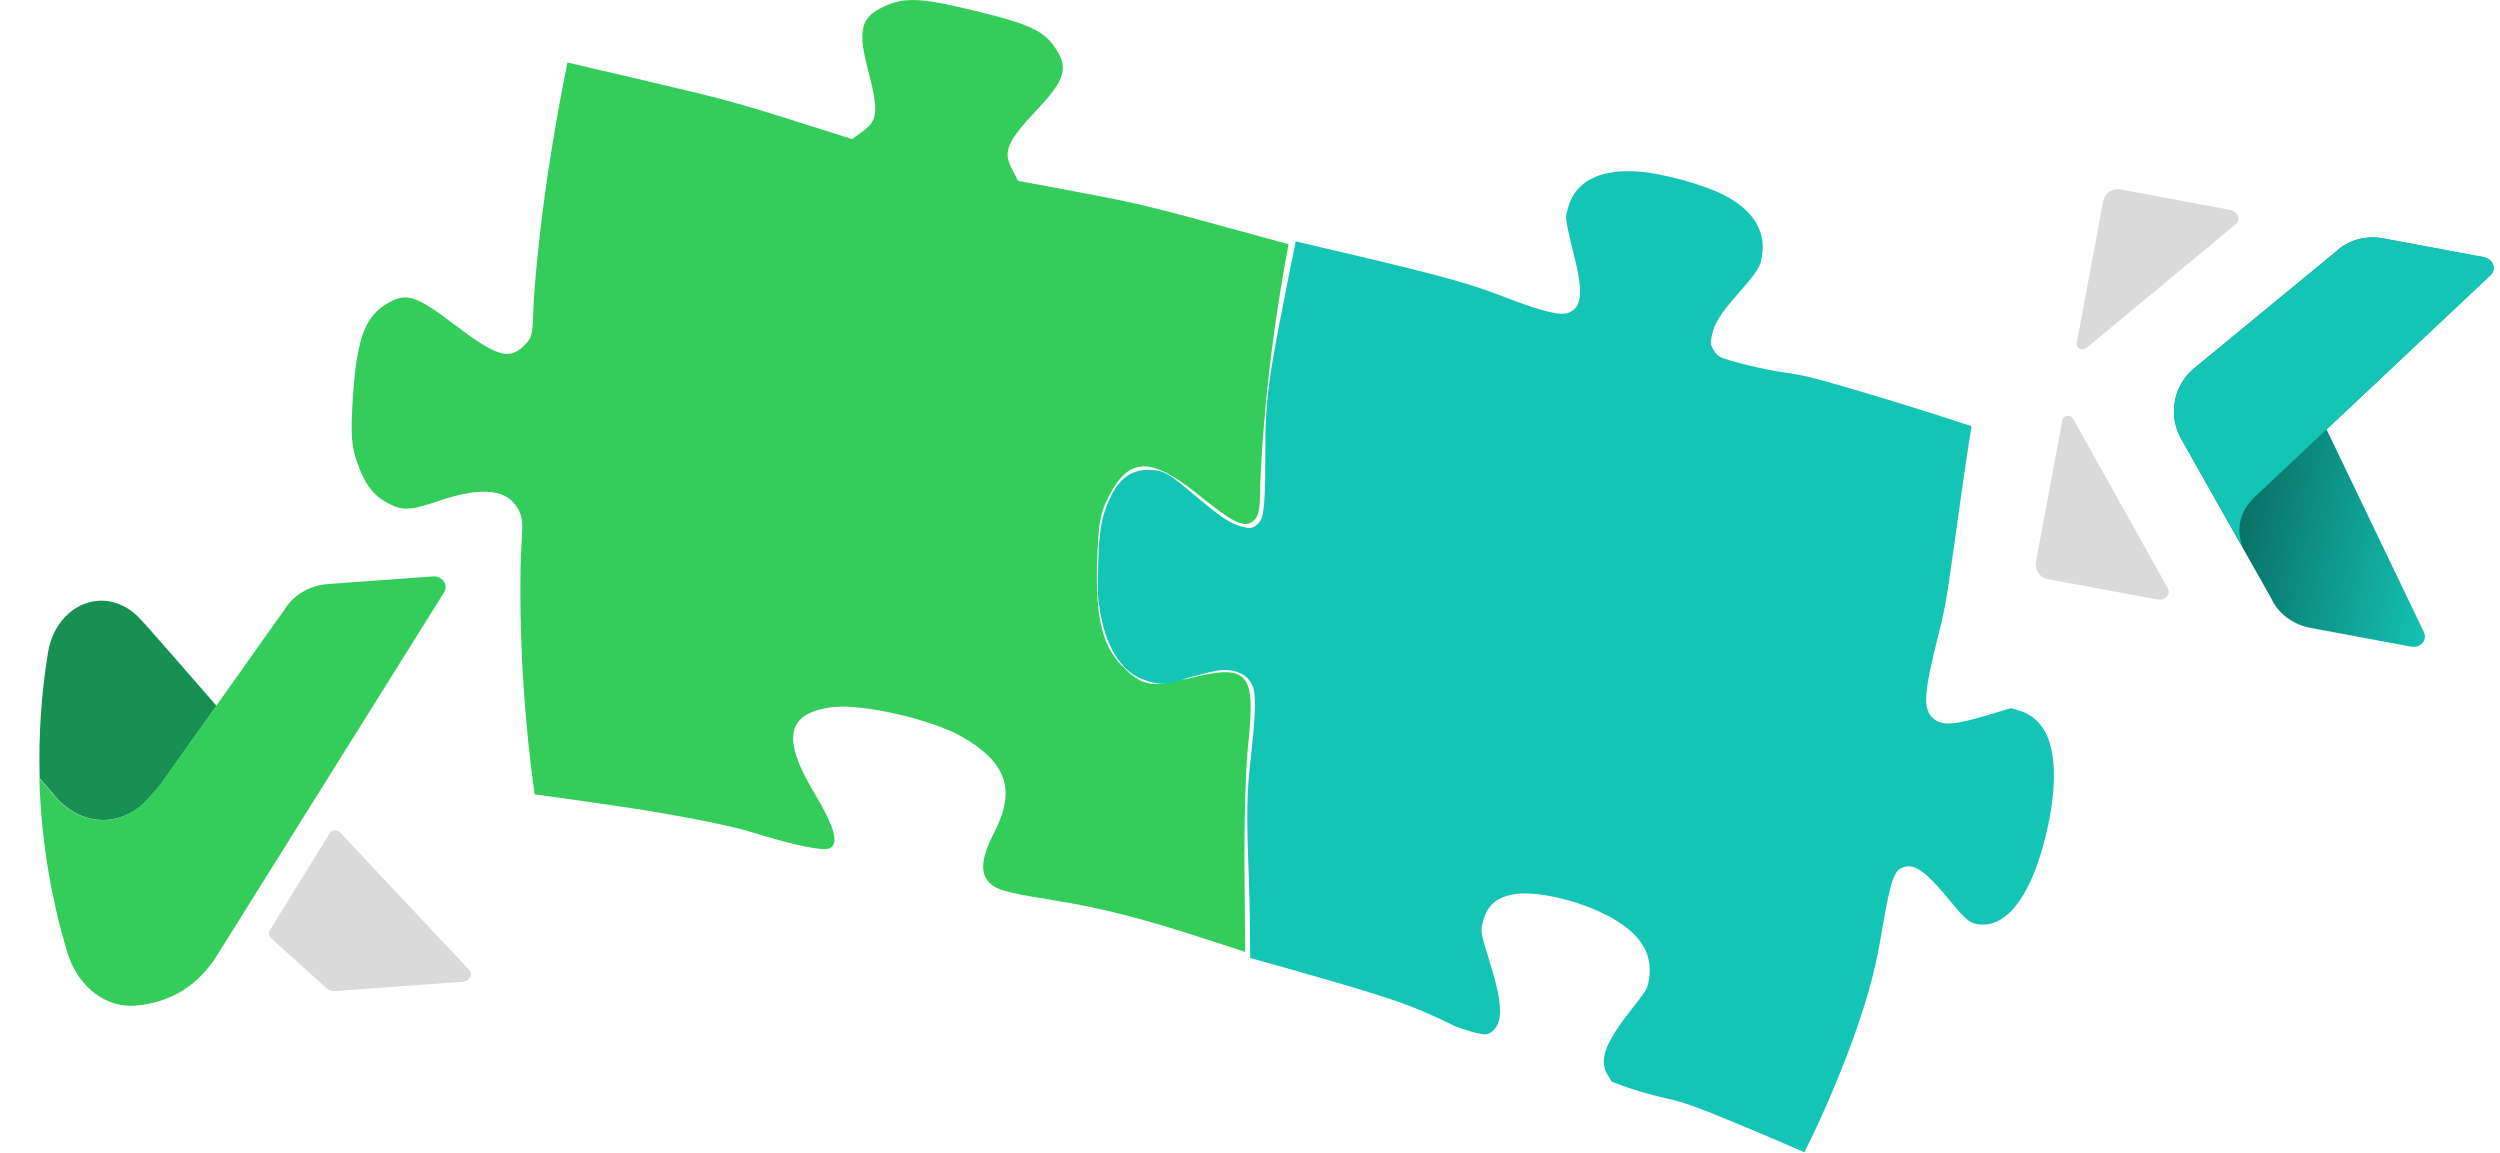
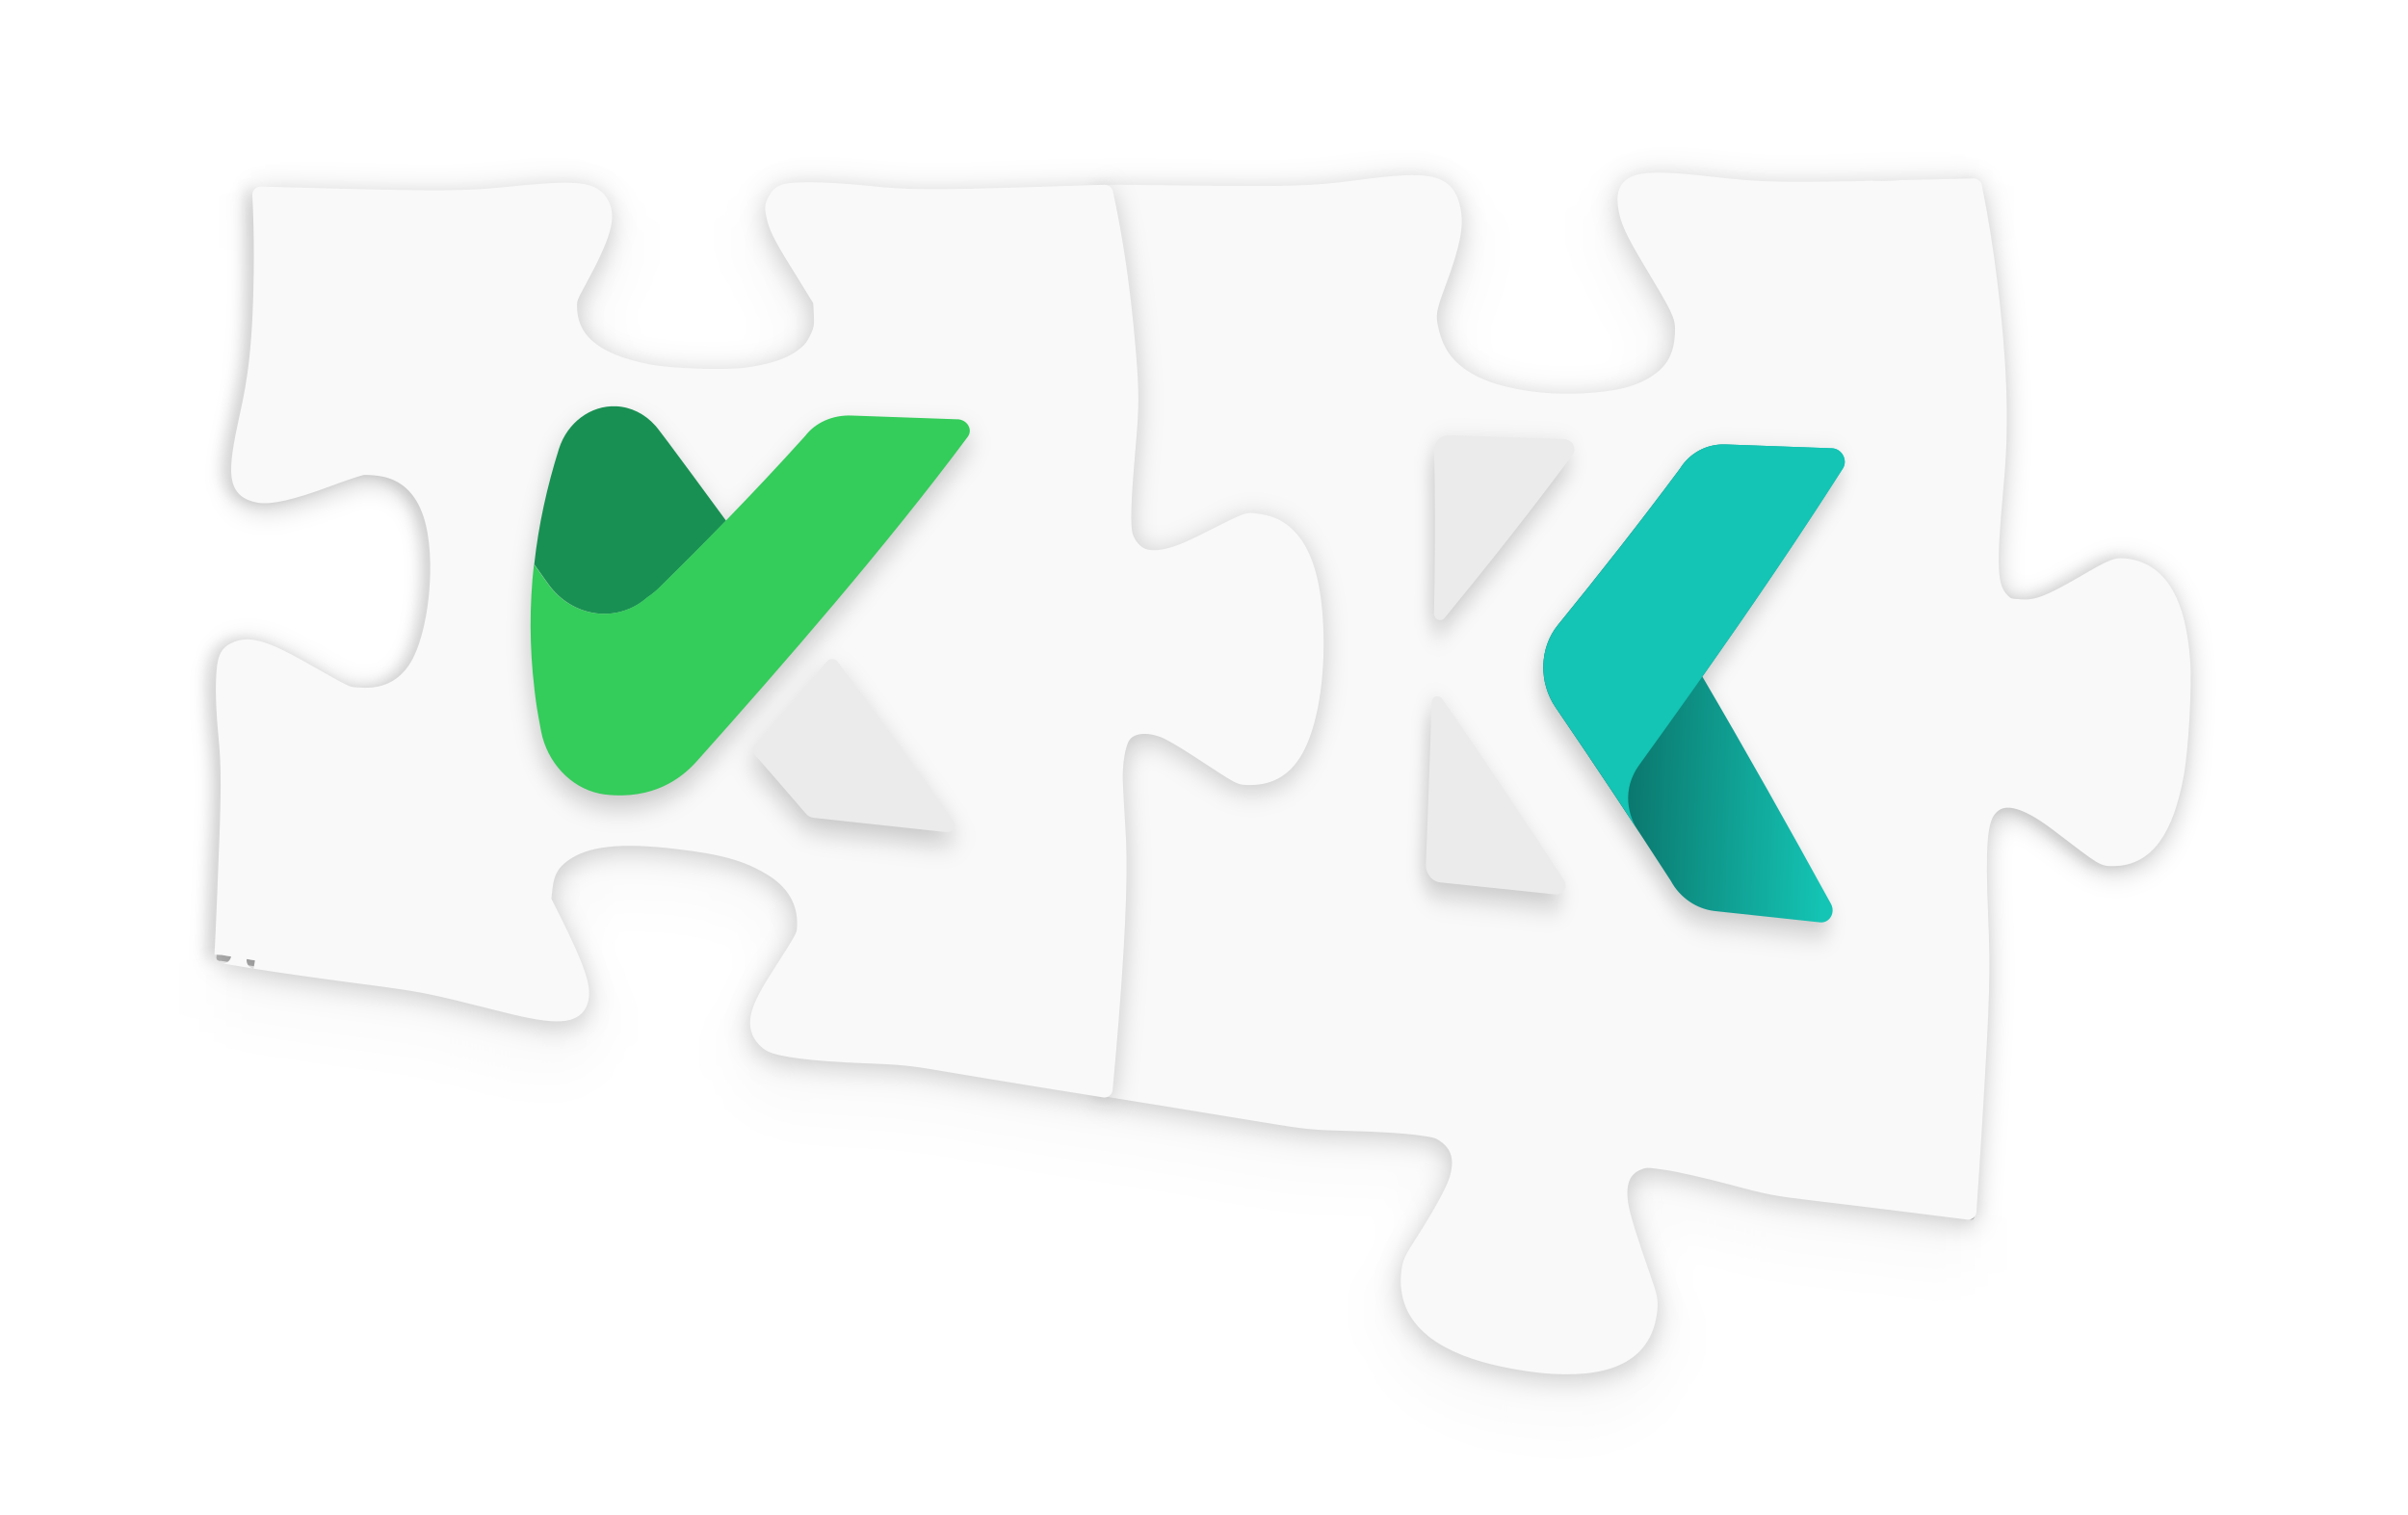
- <svg xmlns="http://www.w3.org/2000/svg" width="50.901mm" height="23.458mm" viewBox="0 0 50.901 23.458" version="1.1" id="svg8">
+ <svg xmlns="http://www.w3.org/2000/svg" xmlns:xlink="http://www.w3.org/1999/xlink" width="41.727mm" height="26.243mm" viewBox="0 0 41.727 26.243" version="1.1" id="svg8">
  <defs id="defs2">
    <linearGradient id="XMLID_2_" gradientUnits="userSpaceOnUse" x1="128.813" y1="283.35" x2="274.688" y2="283.35" gradientTransform="matrix(1,0,0,-1,0,564.4)">
      <stop offset="0" style="stop-color:#0a6e65;stop-opacity:1" id="stop19" />
      <stop offset="1" style="stop-color:#14c4b4;stop-opacity:1" id="stop21" />
    </linearGradient>
+     <linearGradient xlink:href="#XMLID_2_" id="linearGradient1682" gradientUnits="userSpaceOnUse" gradientTransform="matrix(1,0,0,-1,0,564.4)" x1="128.813" y1="283.35" x2="274.688" y2="283.35" />
+     <filter style="color-interpolation-filters:sRGB" id="filter1824">
+       <feFlood flood-opacity="0.208" flood-color="rgb(0,0,0)" result="flood" id="feFlood1814" />
+       <feComposite in="flood" in2="SourceGraphic" operator="in" result="composite1" id="feComposite1816" />
+       <feGaussianBlur in="composite1" stdDeviation="0.6" result="blur" id="feGaussianBlur1818" />
+       <feOffset dx="-2.77556e-17" dy="0.6" result="offset" id="feOffset1820" />
+       <feComposite in="SourceGraphic" in2="offset" operator="over" result="composite2" id="feComposite1822" />
+     </filter>
+     <filter style="color-interpolation-filters:sRGB" id="filter1836">
+       <feFlood flood-opacity="0.208" flood-color="rgb(0,0,0)" result="flood" id="feFlood1826" />
+       <feComposite in="flood" in2="SourceGraphic" operator="in" result="composite1" id="feComposite1828" />
+       <feGaussianBlur in="composite1" stdDeviation="0.6" result="blur" id="feGaussianBlur1830" />
+       <feOffset dx="-2.77556e-17" dy="0.6" result="offset" id="feOffset1832" />
+       <feComposite in="SourceGraphic" in2="offset" operator="over" result="composite2" id="feComposite1834" />
+     </filter>
+     <filter style="color-interpolation-filters:sRGB" id="filter1848">
+       <feFlood flood-opacity="0.208" flood-color="rgb(0,0,0)" result="flood" id="feFlood1838" />
+       <feComposite in="flood" in2="SourceGraphic" operator="in" result="composite1" id="feComposite1840" />
+       <feGaussianBlur in="composite1" stdDeviation="0.6" result="blur" id="feGaussianBlur1842" />
+       <feOffset dx="-2.77556e-17" dy="0.6" result="offset" id="feOffset1844" />
+       <feComposite in="SourceGraphic" in2="offset" operator="over" result="composite2" id="feComposite1846" />
+     </filter>
+     <filter style="color-interpolation-filters:sRGB" id="filter1860">
+       <feFlood flood-opacity="0.208" flood-color="rgb(0,0,0)" result="flood" id="feFlood1850" />
+       <feComposite in="flood" in2="SourceGraphic" operator="in" result="composite1" id="feComposite1852" />
+       <feGaussianBlur in="composite1" stdDeviation="0.6" result="blur" id="feGaussianBlur1854" />
+       <feOffset dx="-2.77556e-17" dy="0.6" result="offset" id="feOffset1856" />
+       <feComposite in="SourceGraphic" in2="offset" operator="over" result="composite2" id="feComposite1858" />
+     </filter>
+     <filter style="color-interpolation-filters:sRGB" id="filter1872">
+       <feFlood flood-opacity="0.208" flood-color="rgb(0,0,0)" result="flood" id="feFlood1862" />
+       <feComposite in="flood" in2="SourceGraphic" operator="in" result="composite1" id="feComposite1864" />
+       <feGaussianBlur in="composite1" stdDeviation="0.6" result="blur" id="feGaussianBlur1866" />
+       <feOffset dx="-2.77556e-17" dy="0.6" result="offset" id="feOffset1868" />
+       <feComposite in="SourceGraphic" in2="offset" operator="over" result="composite2" id="feComposite1870" />
+     </filter>
+     <filter style="color-interpolation-filters:sRGB" id="filter1886">
+       <feFlood flood-opacity="0.208" flood-color="rgb(0,0,0)" result="flood" id="feFlood1876" />
+       <feComposite in="flood" in2="SourceGraphic" operator="in" result="composite1" id="feComposite1878" />
+       <feGaussianBlur in="composite1" stdDeviation="0.6" result="blur" id="feGaussianBlur1880" />
+       <feOffset dx="-2.77556e-17" dy="0.6" result="offset" id="feOffset1882" />
+       <feComposite in="SourceGraphic" in2="offset" operator="over" result="composite2" id="feComposite1884" />
+     </filter>
+     <filter style="color-interpolation-filters:sRGB" id="filter1898">
+       <feFlood flood-opacity="0.208" flood-color="rgb(0,0,0)" result="flood" id="feFlood1888" />
+       <feComposite in="flood" in2="SourceGraphic" operator="in" result="composite1" id="feComposite1890" />
+       <feGaussianBlur in="composite1" stdDeviation="0.6" result="blur" id="feGaussianBlur1892" />
+       <feOffset dx="-2.77556e-17" dy="0.6" result="offset" id="feOffset1894" />
+       <feComposite in="SourceGraphic" in2="offset" operator="over" result="composite2" id="feComposite1896" />
+     </filter>
+     <filter style="color-interpolation-filters:sRGB" id="filter2060">
+       <feFlood flood-opacity="0.208" flood-color="rgb(0,0,0)" result="flood" id="feFlood2050" />
+       <feComposite in="flood" in2="SourceGraphic" operator="in" result="composite1" id="feComposite2052" />
+       <feGaussianBlur in="composite1" stdDeviation="1" result="blur" id="feGaussianBlur2054" />
+       <feOffset dx="-2.77556e-17" dy="0.4" result="offset" id="feOffset2056" />
+       <feComposite in="SourceGraphic" in2="offset" operator="over" result="composite2" id="feComposite2058" />
+     </filter>
+     <filter style="color-interpolation-filters:sRGB" id="filter2072">
+       <feFlood flood-opacity="0.208" flood-color="rgb(0,0,0)" result="flood" id="feFlood2062" />
+       <feComposite in="flood" in2="SourceGraphic" operator="in" result="composite1" id="feComposite2064" />
+       <feGaussianBlur in="composite1" stdDeviation="1" result="blur" id="feGaussianBlur2066" />
+       <feOffset dx="-2.77556e-17" dy="0.4" result="offset" id="feOffset2068" />
+       <feComposite in="SourceGraphic" in2="offset" operator="over" result="composite2" id="feComposite2070" />
+     </filter>
  </defs>
-   <g id="layer1" transform="translate(-70.47905,-28.09371)">
-     <g id="g5218" transform="matrix(0.8567882,0,0,0.7238885,57.98701,-13.5742)">
-       <path id="path5214" d="m 32.377,80.944 c -0.413,-0.152 -1.671,-0.453 -2.888,-0.669 -0.727,-0.129 -1.462,-0.253 -2.204,-0.371 -0.117,-0.985 -0.204,-1.999 -0.263,-3.032 -0.101,-1.788 -0.081,-3.43 -0.052,-3.963 0.041,-0.736 0.032,-0.848 -0.137,-1.138 -0.266,-0.455 -0.877,-0.506 -1.821,-0.123 -0.593,0.24 -0.807,0.274 -1.054,0.154 -0.44,-0.215 -0.672,-0.521 -0.877,-1.189 -0.149,-0.486 -0.178,-0.8 -0.108,-1.995 0.095,-1.616 0.313,-2.192 0.841,-2.543 0.438,-0.291 0.661,-0.195 1.591,0.639 0.957,0.858 1.261,0.967 1.594,0.608 0.223,-0.241 0.238,-0.319 0.255,-1.043 0.013,-0.515 0.129,-2.141 0.357,-3.928 0.132,-1.033 0.284,-2.045 0.454,-3.032 -0.04,-0.011 1.616,0.447 1.576,0.436 2.146,0.594 2.388,0.671 3.879,1.228 -0.019,-0.007 1.329,0.497 1.31,0.49 0.09,-0.079 0.181,-0.158 0.272,-0.236 0.348,-0.302 0.354,-0.585 0.096,-1.756 -0.227,-1.03 -0.156,-1.398 0.284,-1.674 0.546,-0.342 0.918,-0.33 2.282,0.063 1.362,0.392 1.669,0.576 1.961,1.169 0.239,0.486 0.115,0.835 -0.515,1.626 -0.704,0.884 -0.79,1.163 -0.595,1.617 0.052,0.121 0.104,0.243 0.157,0.365 -0.008,-0.002 1.325,0.294 1.317,0.292 1.473,0.327 1.746,0.402 3.694,1.032 -0.01,-0.003 1.428,0.464 1.418,0.46 -0.161,0.998 -0.294,2.009 -0.404,3.03 -0.186,1.736 -0.266,3.365 -0.27,3.827 -0.005,0.599 -0.03,0.776 -0.144,0.904 -0.214,0.241 -0.469,0.103 -1.308,-0.7 -1.137,-1.089 -1.665,-1.091 -2.149,0.037 -0.198,0.461 -0.243,0.7 -0.274,1.861 -0.042,1.556 0.137,2.343 0.572,2.874 0.49,0.599 0.711,0.651 1.605,0.379 1.421,-0.431 1.593,-0.16 1.414,1.827 -0.06,0.659 -0.099,2.178 -0.09,3.525 0.003,0.462 0.014,1.878 0.017,2.34 -0.517,-0.202 -1.041,-0.402 -1.574,-0.6 -1.092,-0.407 -2.022,-0.671 -2.905,-0.837 -0.986,-0.186 -1.353,-0.282 -1.513,-0.422 -0.316,-0.276 -0.318,-0.701 0.027,-1.497 0.513,-1.182 0.321,-1.96 -0.767,-2.697 -0.721,-0.488 -2.357,-0.935 -3.078,-0.83 -1.072,0.156 -1.218,0.856 -0.442,2.387 0.489,0.964 0.614,1.459 0.377,1.582 -0.168,0.088 -0.885,-0.097 -1.916,-0.477 0,0 2.05e-4,4.8e-5 2.05e-4,4.8e-5 z" style="opacity:1;fill:#34cc5b;fill-opacity:1;stroke:none;stroke-width:0.253;stroke-linecap:round;stroke-linejoin:round;stroke-miterlimit:4;stroke-dasharray:none;stroke-dashoffset:0;stroke-opacity:1;paint-order:normal" />
-       <path id="path1507" d="M 49.13,86.407 C 48.195,85.875 47.853,85.716 46.112,85.117 45.515,84.911 44.907,84.708 44.289,84.506 c -2.68e-4,-0.054 -0.004,-0.705 -0.004,-0.759 -0.002,-0.418 -0.018,-1.166 -0.033,-1.658 -0.053,-1.64 -0.043,-2.241 0.051,-3.222 0.101,-1.045 0.129,-1.687 0.066,-1.936 -0.095,-0.38 -0.403,-0.572 -0.828,-0.513 -0.115,0.016 -0.464,0.117 -0.775,0.224 -0.423,0.237 -0.831,0.188 -1.269,-0.116 -0.406,-0.355 -0.661,-0.935 -0.786,-1.839 -0.045,-0.325 -0.054,-0.52 -0.034,-1.262 0.026,-1.008 0.083,-1.343 0.28,-1.85 0.221,-0.57 0.532,-0.823 0.966,-0.797 0.316,0.018 0.42,0.088 1.007,0.673 0.66,0.658 0.873,0.829 1.15,0.918 0.178,0.057 0.226,0.057 0.317,-0.003 0.063,-0.041 0.128,-0.129 0.157,-0.211 0.079,-0.221 0.097,-0.854 0.095,-1.969 -0.003,-0.997 0.042,-1.721 0.301,-3.316 0.085,-0.523 0.215,-1.304 0.286,-1.736 0.043,-0.262 0.088,-0.523 0.135,-0.784 -0.011,-0.003 1.368,0.381 1.357,0.378 2.135,0.596 2.792,0.816 3.592,1.182 0.881,0.403 1.326,0.536 1.526,0.451 0.336,-0.143 0.361,-0.602 0.133,-1.643 -0.042,-0.19 -0.099,-0.479 -0.136,-0.686 -0.06,-0.336 -0.06,-0.376 -0.006,-0.609 0.173,-0.752 0.731,-1.098 1.622,-1.041 0.598,0.038 1.641,0.378 2.137,0.695 0.716,0.459 0.989,1.088 0.829,1.842 -0.043,0.202 -0.16,0.387 -0.575,0.947 -0.39,0.526 -0.533,0.805 -0.587,1.118 -0.039,0.229 -0.037,0.256 0.023,0.393 0.036,0.081 0.102,0.175 0.147,0.208 0.15,0.11 1.032,0.366 1.549,0.452 0.43,0.071 0.683,0.142 1.632,0.472 0.64,0.222 1.474,0.525 1.967,0.713 0.284,0.108 0.567,0.217 0.85,0.326 -0.078,0.574 -0.151,1.15 -0.22,1.727 -0.354,2.941 -0.346,3.103 -0.564,4.128 -0.362,1.699 -0.384,2.13 -0.097,2.392 0.203,0.185 0.497,0.154 1.31,-0.136 -0.006,0.002 0.517,-0.184 0.511,-0.182 2.9e-5,1.1e-5 0.207,0.077 0.207,0.077 0.677,0.252 0.951,1.158 0.742,2.785 -0.07,0.541 -0.22,1.214 -0.372,1.683 -0.34,1.044 -0.788,1.564 -1.264,1.545 -0.282,-0.011 -0.363,-0.093 -0.777,-0.688 -0.544,-0.779 -0.789,-0.987 -1.021,-0.947 -0.072,0.012 -0.159,0.058 -0.195,0.102 -0.174,0.212 -0.244,0.724 -0.453,2.126 -0.082,0.551 -0.3,1.829 -1.131,4.147 -0.2,0.558 -0.415,1.113 -0.648,1.664 -0.447,-0.231 -0.904,-0.463 -1.37,-0.694 -1.296,-0.642 -1.501,-0.712 -1.969,-0.839 -0.295,-0.08 -0.7,-0.217 -0.89,-0.3 -0.116,-0.051 -0.233,-0.102 -0.35,-0.153 -0.029,-0.057 -0.059,-0.114 -0.089,-0.171 -0.22,-0.418 -0.085,-0.889 0.527,-1.813 0.406,-0.613 0.413,-0.631 0.45,-0.911 0.103,-0.792 -0.281,-1.409 -1.209,-1.903 -0.696,-0.37 -1.55,-0.567 -2.012,-0.471 -0.435,0.09 -0.652,0.343 -0.744,0.853 -0.04,0.223 -0.015,0.312 0.188,1.086 0.238,0.905 0.278,1.357 0.2,1.655 -0.045,0.173 -0.183,0.329 -0.303,0.346 -0.088,0.013 -0.589,-0.15 -0.756,-0.245 0,0 2.6e-5,3.9e-5 2.6e-5,3.9e-5 z" style="opacity:1;fill:#14c4b4;fill-opacity:1;stroke:none;stroke-width:0.087;stroke-linecap:round;stroke-linejoin:round;stroke-miterlimit:4;stroke-dasharray:none;stroke-dashoffset:0;stroke-opacity:1;paint-order:normal" />
-       <text xml:space="preserve" style="font-style:normal;font-weight:normal;font-size:13.438px;line-height:125%;font-family:sans-serif;letter-spacing:0px;word-spacing:0px;fill:#000000;fill-opacity:1;stroke:none;stroke-width:0.336px;stroke-linecap:butt;stroke-linejoin:miter;stroke-opacity:1" x="35.36" y="64.878" id="text5253" transform="scale(0.9191769,1.08793)">
-         <tspan id="tspan5251" x="35.36" y="76.768" style="stroke-width:0.336px" />
-       </text>
-     </g>
-     <g transform="matrix(0.3748267,0.06986111,-0.06986111,0.3748267,132.6259,-71.49483)" id="layer1-8">
-       <g id="XMLID_1177_" transform="matrix(0.07790062,0,0,0.07787589,1.1626865e-8,264.5257)">
-         <g id="XMLID_1183_">
-           <path id="XMLID_1185_" class="st1" d="m 7.1,256.4 85,-102.1 c 3.4,-3.8 0,-9.1 -5.8,-9.1 H 10.1 C 4.5,145.2 0,149.7 0,155.3 v 79 19.7 c 0,3.7 4.6,5.3 7.1,2.4 -0.1,0 0,0 0,0 z" style="fill:#dadada;fill-opacity:1" />
-           <path id="XMLID_1184_" class="st1" d="M 7.1,305.8 7,305.7 c -2.4,-2.8 -7,-1.3 -7,2.5 v 19.7 79 c 0,5.6 4.5,10.1 10.1,10.1 h 76.1 c 5.8,0 9.2,-5.3 5.8,-9.1 z" style="fill:#dadada;fill-opacity:1" />
+   <g id="layer1" transform="translate(-74.9308,-26.67695)">
+     <g id="g1928" transform="matrix(0.8516353,0.035147,-0.035147,0.8516353,15.24356,5.542754)">
+       <g style="stroke:#b9b9b9;stroke-linecap:round;stroke-opacity:1;filter:url(#filter1872)" id="RowGroup" transform="matrix(0,0.2385543,-0.2385543,0,129.72,10.78397)">
+         <path d="m 55.166,77.253 c 5.531,-1.279 11.437,-2.11 12.567,-2.275 2.167,-0.317 3.972,-0.569 6.45,-0.75 5.388,-0.393 13.687,1.072 15.748,-0.312 3.465,-2.228 -3.004,-8.432 -2.97,-10.221 0.032,-1.682 0.111,-6.314 13.041,-6.119 12.902,0.195 12.603,4.614 12.5,6.279 -0.108,1.749 -7.037,7.881 -3.739,10.055 1.958,1.35 10.345,-0.235 15.691,-0.22 5.438,0.016 5.417,0.219 18.765,0.38" id="Cut_Row_1" style="fill:none;stroke:#b9b9b9;stroke-width:0.5px;stroke-linecap:round;stroke-opacity:1" />
+         <path d="m 58.791,151.177 c 4.722,-1.166 9.923,-1.974 10.852,-2.125 1.879,-0.305 3.429,-0.548 5.581,-0.73 4.667,-0.396 11.886,0.993 13.674,-0.392 3.005,-2.231 -2.675,-8.248 -2.664,-9.992 0.011,-1.607 0.021,-6.165 11.341,-6.312 11.336,-0.147 11.1,4.337 11.018,5.987 -0.088,1.754 -6.147,7.981 -3.258,10.145 1.715,1.346 9.073,-0.312 13.784,-0.3 0.072,1.9e-4 9.489,0.293 16.598,0.531" id="Cut_Row_2" style="fill:none;stroke:#b9b9b9;stroke-width:0.5px;stroke-linecap:round;stroke-opacity:1" />
+         <path d="m 61.99,223.605 c 3.315,-0.243 8.903,-0.372 9.064,-0.377 1.63,-0.05 2.817,-0.099 4.679,-0.032 3.915,0.141 9.959,2.208 11.501,0.847 2.591,-2.184 -2.072,-8.952 -2.028,-10.792 0.044,-1.806 0.122,-6.326 9.78,-6.1 9.709,0.227 9.404,4.726 9.28,6.583 -0.125,1.861 -5.482,8.415 -3.088,10.773 1.42,1.465 7.76,-0.281 11.811,-0.354 4.121,-0.074 4.034,0.149 14.34,-0.007" id="Cut_Row_3" style="fill:none;stroke:#b9b9b9;stroke-width:0.5px;stroke-linecap:round;stroke-opacity:1" />
+       </g>
+       <path style="fill:none;stroke:#b9b9b9;stroke-width:0.119px;stroke-linecap:round;stroke-opacity:1;filter:url(#filter1860)" id="Cut_Col_1" d="m 111.291,23.944 c -2.811,0.111 -2.788,0.199 -3.885,0.248 -1.097,0.049 -2.894,-0.315 -3.208,0.07 -0.536,0.621 1.103,2.244 1.17,2.72 0.066,0.466 0.199,1.645 -2.333,1.683 -2.498,0.037 -2.633,-1.104 -2.696,-1.542 -0.066,-0.456 0.923,-2.137 0.097,-2.671 -0.495,-0.333 -2.025,0.182 -3.076,0.237 -1.857,0.097 -1.845,0.023 -3.702,0.119 -2.61,0.137 -2.609,0.207 -3.651,0.259 -1.043,0.052 -2.739,-0.25 -3.073,0.08 -0.565,0.532 0.921,1.915 0.961,2.322 0.039,0.396 0.121,1.415 -2.429,1.433 -2.546,0.018 -2.584,-0.962 -2.604,-1.329 -0.022,-0.387 1.138,-1.807 0.387,-2.26 -0.449,-0.282 -2.027,0.149 -3.091,0.189 -1.082,0.041 -1.075,-0.017 -3.777,0.069" />
+       <path style="fill:none;stroke:#b9b9b9;stroke-width:0.119px;stroke-linecap:round;stroke-opacity:1;filter:url(#filter1848)" id="Cut_Col_2" d="m 112.05,44.949 c -2.672,-0.289 -2.692,-0.205 -3.762,-0.317 -1.07,-0.111 -2.721,-0.722 -3.136,-0.401 -0.697,0.514 0.548,2.326 0.519,2.801 -0.029,0.461 -0.12,1.647 -2.672,1.323 -2.527,-0.32 -2.417,-1.476 -2.384,-1.916 0.035,-0.46 1.432,-1.949 0.763,-2.586 -0.398,-0.394 -2.08,-0.131 -3.159,-0.239 -1.884,-0.188 -1.919,-0.268 -3.803,-0.456 -2.713,-0.274 -2.735,-0.35 -3.827,-0.462 -1.093,-0.113 -2.808,0.097 -3.216,-0.267 -0.687,-0.589 0.681,-1.922 0.683,-2.338 0.003,-0.41 0.01,-1.435 -2.593,-1.639 -2.619,-0.206 -2.618,0.784 -2.618,1.169 7.4e-4,0.399 1.358,1.963 0.639,2.383 -0.427,0.263 -2.149,-0.309 -3.27,-0.439 -1.14,-0.132 -1.13,-0.06 -3.965,-0.408" />
+       <path transform="matrix(0.2645833,0,0,0.2645833,71.53739,27.06373)" id="path1692" d="m 116.201,79.679 c -4.281,-1.048 -6.249,-3.076 -6.018,-6.038 0.057,-0.726 0.15,-0.948 0.846,-2.138 1.494,-2.553 2.299,-4.244 2.524,-5.073 0.424,-1.565 0.077,-2.707 -1.025,-3.435 -0.567,-0.375 -0.738,-0.416 -2.295,-0.557 -0.922,-0.084 -3.148,-0.125 -4.936,-0.094 -3.006,0.052 -3.511,0.022 -6.568,-0.358 -1.829,-0.227 -5.262,-0.645 -7.667,-0.933 0.26,0.031 -4.62,-0.554 -4.361,-0.523 0.01,-0.266 0.019,-0.532 0.028,-0.798 0.015,-0.439 0.141,-3.033 0.243,-5.759 0.292,-7.737 0.208,-9.911 -0.122,-13.236 -0.39,-3.919 -0.422,-6.076 -0.089,-6.821 0.263,-0.588 0.848,-0.923 1.559,-0.892 0.719,0.032 2.307,0.696 3.656,1.539 0.67,0.418 1.781,1.09 2.381,1.439 1.109,0.645 1.142,0.657 2.088,0.641 3.403,-0.056 5.092,-3.363 5.011,-10.113 -0.042,-3.497 -0.443,-5.735 -1.322,-7.545 -0.936,-1.928 -2.178,-2.852 -3.958,-2.984 -1.123,-0.083 -1.143,-0.061 -3.556,1.326 -2.445,1.406 -3.352,1.752 -4.394,1.752 -0.759,3.34e-4 -0.867,-0.034 -1.226,-0.385 -0.216,-0.212 -0.454,-0.592 -0.528,-0.845 -0.234,-0.797 -0.216,-3.271 -0.064,-6.516 0.12,-2.553 0.16,-5.974 -1.088,-12.906 -0.557,-3.097 -1.065,-5.085 -1.249,-5.87 -0.065,-0.277 -0.132,-0.554 -0.201,-0.83 -0.817,0.025 6.327,-0.19 5.51,-0.165 8.403,-0.251 9.926,-0.354 13.474,-0.976 5.512,-0.967 6.73,-0.767 7.243,1.4 0.266,1.124 0.137,2.432 -0.932,5.701 -0.631,1.927 -0.702,2.41 -0.382,3.569 0.506,1.832 1.45,2.976 3.246,3.871 2.016,1.005 5.496,1.456 8.847,1.116 2.356,-0.239 3.792,-0.626 4.994,-1.354 1.613,-0.978 2.332,-2.214 2.344,-4.142 0.007,-1.184 -0.144,-1.635 -1.893,-4.286 -1.895,-2.872 -2.548,-3.921 -2.811,-5.025 -0.544,-2.285 0.371,-2.654 6.5,-2.212 3.968,0.286 5.396,0.242 14.226,-0.331 1.926,-0.125 3.861,-0.249 5.807,-0.371 0.585,2.393 1.063,4.786 1.457,7.17 1.426,8.617 1.283,12.834 1.138,15.842 -0.293,6.085 -0.24,7.708 0.883,8.729 0.405,0.368 0.552,0.411 1.468,0.427 1.244,0.022 2.142,-0.351 4.78,-2.031 2.302,-1.466 2.452,-1.535 3.361,-1.42 2.43,0.309 3.883,2.577 4.393,7.013 0.229,1.993 0.156,6.766 -0.123,8.732 -0.619,4.363 -2.026,6.453 -4.42,6.601 -0.914,0.057 -0.683,0.155 -4.462,-2.481 -2.717,-1.895 -4.429,-2.151 -5.377,-0.872 -0.697,0.94 -0.771,2.83 -0.312,8.347 0.347,4.18 0.388,5.945 0.195,15.609 -0.046,2.319 -0.098,4.693 -0.162,7.01 -0.047,-0.004 -4.237,-0.356 -4.284,-0.36 -2.464,-0.206 -5.655,-0.462 -7.569,-0.609 -3.056,-0.235 -3.509,-0.305 -6.5,-0.978 -1.773,-0.399 -3.964,-0.801 -4.89,-0.901 -1.55,-0.167 -1.721,-0.158 -2.302,0.111 -1.132,0.524 -1.53,1.613 -1.216,3.285 0.178,0.943 0.874,2.846 2.013,5.705 0.537,1.348 0.6,1.633 0.553,2.356 -0.205,3.155 -2.554,4.613 -7.189,4.55 -1.521,-0.021 -3.774,-0.313 -5.279,-0.681 0,0 -1e-5,-4e-6 -1e-5,-4e-6 z" style="opacity:1;fill:#f9f9f9;fill-opacity:1;stroke:#f9f9f9;stroke-width:1.285;stroke-linecap:round;stroke-linejoin:round;stroke-miterlimit:4;stroke-dasharray:none;stroke-dashoffset:0;stroke-opacity:1;paint-order:normal;filter:url(#filter2072)" />
+       <path transform="matrix(0.2645833,0,0,0.2645833,71.53739,27.06373)" id="path1690" d="M 39.918,55.924 C 33.521,54.588 33.742,54.632 28.207,54.134 c -2.894,-0.26 -6.25,-0.603 -7.663,-0.775 0.004,5.04e-4 -2.487,-0.305 -2.483,-0.304 0.014,-1.663 0.016,-3.359 0.016,-5.011 1.81e-4,-7.626 -0.053,-9.323 -0.441,-12.054 -0.194,-1.367 -0.331,-3.031 -0.331,-3.963 5.23e-4,-1.799 0.138,-2.142 0.929,-2.486 0.919,-0.4 2.163,-0.09 4.76,1.235 4.04,2.061 3.627,1.918 4.794,1.946 1.881,0.046 3.313,-0.718 4.231,-2.253 1.532,-2.563 1.873,-8.642 0.68,-11.884 -0.772,-2.096 -2.198,-3.275 -4.158,-3.456 -0.46,-0.042 -1.036,-0.05 -1.278,-0.017 -0.24,0.033 -1.493,0.513 -2.782,1.055 -2.59,1.09 -4.252,1.529 -5.106,1.405 -1.768,-0.257 -1.932,-1.297 -1.08,-6.048 0.451,-2.517 0.837,-5.373 0.575,-12.159 -0.062,-1.597 -0.161,-3.198 -0.312,-4.795 0.031,-4.268e-4 5.585,-0.081 5.617,-0.082 8.114,-0.126 10.306,-0.245 13.048,-0.64 5.644,-0.814 6.879,-0.775 7.532,0.468 0.454,0.865 0.282,2.134 -1.57,5.878 -0.592,1.196 -0.658,1.371 -0.624,1.998 0.141,2.613 2.148,4.167 6.347,4.798 1.687,0.253 5.802,0.229 7.454,-0.052 C 58.031,6.655 59.384,6.197 60.221,5.634 61.144,5.012 61.493,4.6 61.845,3.71 62.09,3.091 62.123,2.81 62.042,1.939 62.01,1.594 61.976,1.249 61.941,0.905 61.508,0.255 61.071,-0.393 60.628,-1.04 c -1.717,-2.505 -2.297,-3.428 -2.539,-4.383 -0.158,-0.625 -0.157,-0.786 0.022,-1.163 0.347,-0.729 0.617,-0.825 2.664,-0.915 1.054,-0.046 2.903,-0.01 4.414,0.088 2.964,0.192 4.631,0.15 12.739,-0.436 0.094,-0.007 5.33,-0.389 5.424,-0.395 0.376,1.439 0.706,2.879 0.997,4.315 0.571,2.819 0.968,5.487 1.269,7.918 0.382,3.086 0.406,4.112 0.276,6.96 -0.162,3.541 -0.212,5.706 -0.004,6.795 0.137,0.715 0.709,1.461 1.337,1.739 0.968,0.429 2.44,0.105 4.497,-1.027 3.914,-2.155 3.482,-2.007 4.442,-1.916 1.083,0.103 1.834,0.464 2.555,1.235 1.066,1.14 1.754,3.074 2.071,5.921 0.432,3.875 0.056,7.703 -0.934,9.899 -0.734,1.627 -1.864,2.442 -3.454,2.503 -0.904,0.034 -0.54,0.184 -4.238,-2.016 -1.002,-0.596 -2.123,-1.183 -2.5,-1.314 -1.454,-0.503 -2.72,-0.268 -3.249,0.594 -0.362,0.59 -0.559,2.091 -0.458,3.496 0.046,0.638 0.206,2.293 0.353,3.651 0.282,2.603 0.396,6.587 0.089,14.708 -0.067,1.773 -0.146,3.562 -0.242,5.338 0.142,0.017 -4.745,-0.564 -4.602,-0.548 -2.573,-0.307 -5.935,-0.72 -7.643,-0.94 -2.788,-0.358 -3.304,-0.386 -6.343,-0.38 -3.956,0.008 -6.524,-0.217 -7.219,-0.604 -0.258,-0.143 -0.58,-0.459 -0.716,-0.7 -0.52,-0.924 -0.221,-2.018 1.136,-4.342 2,-3.423 1.915,-3.298 1.92,-4.05 0.011,-1.891 -0.971,-3.423 -2.847,-4.437 -1.897,-1.026 -3.664,-1.439 -7.21,-1.716 -4.477,-0.35 -7.081,0.05 -8.747,1.339 -0.895,0.692 -1.292,1.465 -1.372,2.678 0.003,-0.041 -0.068,1.02 -0.065,0.979 0.245,0.439 0.489,0.88 0.733,1.321 2.139,3.873 2.642,5.269 2.436,6.207 -0.278,1.259 -1.706,1.396 -5.699,0.562 0,0 -2e-6,4e-6 -2e-6,4e-6 z" style="opacity:1;fill:#f9f9f9;fill-opacity:1;stroke:#f9f9f9;stroke-width:1.285;stroke-linecap:round;stroke-linejoin:round;stroke-miterlimit:4;stroke-dasharray:none;stroke-dashoffset:0;stroke-opacity:1;paint-order:normal;filter:url(#filter2060)" />
+       <path style="opacity:1;fill:none;fill-opacity:1;stroke:none;stroke-width:1.285;stroke-linecap:round;stroke-linejoin:round;stroke-miterlimit:4;stroke-dasharray:none;stroke-dashoffset:0;stroke-opacity:1;paint-order:normal;filter:url(#filter1836)" d="M 39.918,55.924 C 33.521,54.588 33.742,54.632 28.207,54.134 c -2.894,-0.26 -6.25,-0.603 -7.663,-0.775 0.004,5.04e-4 -2.487,-0.305 -2.483,-0.304 0.014,-1.663 0.016,-3.359 0.016,-5.011 1.81e-4,-7.626 -0.053,-9.323 -0.441,-12.054 -0.194,-1.367 -0.331,-3.031 -0.331,-3.963 5.23e-4,-1.799 0.138,-2.142 0.929,-2.486 0.919,-0.4 2.163,-0.09 4.76,1.235 4.04,2.061 3.627,1.918 4.794,1.946 1.881,0.046 3.313,-0.718 4.231,-2.253 1.532,-2.563 1.873,-8.642 0.68,-11.884 -0.772,-2.096 -2.198,-3.275 -4.158,-3.456 -0.46,-0.042 -1.036,-0.05 -1.278,-0.017 -0.24,0.033 -1.493,0.513 -2.782,1.055 -2.59,1.09 -4.252,1.529 -5.106,1.405 -1.768,-0.257 -1.932,-1.297 -1.08,-6.048 0.451,-2.517 0.837,-5.373 0.575,-12.159 -0.062,-1.597 -0.161,-3.198 -0.312,-4.795 0.031,-4.268e-4 5.585,-0.081 5.617,-0.082 8.114,-0.126 10.306,-0.245 13.048,-0.64 5.644,-0.814 6.879,-0.775 7.532,0.468 0.454,0.865 0.282,2.134 -1.57,5.878 -0.592,1.196 -0.658,1.371 -0.624,1.998 0.141,2.613 2.148,4.167 6.347,4.798 1.687,0.253 5.802,0.229 7.454,-0.052 C 58.031,6.655 59.384,6.197 60.221,5.634 61.144,5.012 61.493,4.6 61.845,3.71 62.09,3.091 62.123,2.81 62.042,1.939 62.01,1.594 61.976,1.249 61.941,0.905 61.508,0.255 61.071,-0.393 60.628,-1.04 c -1.717,-2.505 -2.297,-3.428 -2.539,-4.383 -0.158,-0.625 -0.157,-0.786 0.022,-1.163 0.347,-0.729 0.617,-0.825 2.664,-0.915 1.054,-0.046 2.903,-0.01 4.414,0.088 2.964,0.192 4.631,0.15 12.739,-0.436 0.094,-0.007 5.33,-0.389 5.424,-0.395 0.376,1.439 0.706,2.879 0.997,4.315 0.571,2.819 0.968,5.487 1.269,7.918 0.382,3.086 0.406,4.112 0.276,6.96 -0.162,3.541 -0.212,5.706 -0.004,6.795 0.137,0.715 0.709,1.461 1.337,1.739 0.968,0.429 2.44,0.105 4.497,-1.027 3.914,-2.155 3.482,-2.007 4.442,-1.916 1.083,0.103 1.834,0.464 2.555,1.235 1.066,1.14 1.754,3.074 2.071,5.921 0.432,3.875 0.056,7.703 -0.934,9.899 -0.734,1.627 -1.864,2.442 -3.454,2.503 -0.904,0.034 -0.54,0.184 -4.238,-2.016 -1.002,-0.596 -2.123,-1.183 -2.5,-1.314 -1.454,-0.503 -2.72,-0.268 -3.249,0.594 -0.362,0.59 -0.559,2.091 -0.458,3.496 0.046,0.638 0.206,2.293 0.353,3.651 0.282,2.603 0.396,6.587 0.089,14.708 -0.067,1.773 -0.146,3.562 -0.242,5.338 0.142,0.017 -4.745,-0.564 -4.602,-0.548 -2.573,-0.307 -5.935,-0.72 -7.643,-0.94 -2.788,-0.358 -3.304,-0.386 -6.343,-0.38 -3.956,0.008 -6.524,-0.217 -7.219,-0.604 -0.258,-0.143 -0.58,-0.459 -0.716,-0.7 -0.52,-0.924 -0.221,-2.018 1.136,-4.342 2,-3.423 1.915,-3.298 1.92,-4.05 0.011,-1.891 -0.971,-3.423 -2.847,-4.437 -1.897,-1.026 -3.664,-1.439 -7.21,-1.716 -4.477,-0.35 -7.081,0.05 -8.747,1.339 -0.895,0.692 -1.292,1.465 -1.372,2.678 0.003,-0.041 -0.068,1.02 -0.065,0.979 0.245,0.439 0.489,0.88 0.733,1.321 2.139,3.873 2.642,5.269 2.436,6.207 -0.278,1.259 -1.706,1.396 -5.699,0.562 0,0 -2e-6,4e-6 -2e-6,4e-6 z" id="path1874" transform="matrix(0.2645833,0,0,0.2645833,71.53739,27.06373)" />
+       <g style="filter:url(#filter1886)" id="layer1-3" transform="matrix(0.4125365,-4.6593055e-4,4.6593055e-4,0.4125365,81.72682,-80.68956)">
+         <g id="g7208" transform="translate(2.573151,1.29467)">
+           <path id="XMLID_902_-7" class="st1" d="m 9.761,282.985 c 0.889,0.936 1.779,1.882 2.666,2.836 0.088,0.091 0.226,0.157 0.365,0.166 2.18,0.15 4.349,0.296 6.511,0.44 0.377,0.025 0.602,-0.3 0.378,-0.56 -1.985,-2.576 -4.025,-5.158 -6.014,-7.623 -0.131,-0.146 -0.378,-0.149 -0.502,-0.014 -1.13,1.453 -2.287,2.915 -3.424,4.336 -0.118,0.118 -0.104,0.286 0.021,0.419 0,0 -1.79e-5,2.1e-4 -1.79e-5,2.1e-4 z" style="display:inline;fill:#ebebeb;fill-opacity:1;stroke-width:0.072" />
+           <path id="XMLID_901_-8" class="st2" d="m 4.216,266.977 c -0.529,-0.548 -1.229,-0.863 -1.962,-0.865 -1.252,-0.003 -2.364,0.898 -2.725,2.199 -0.514,1.888 -0.857,3.799 -0.991,5.746 0.237,0.304 0.474,0.61 0.711,0.916 1.273,1.655 3.527,1.838 4.927,0.489 0.208,-0.148 0.401,-0.318 0.58,-0.508 1.055,-1.126 2.109,-2.271 3.143,-3.424 -0.007,-1.5e-4 -3.499,-4.404 -3.682,-4.553 z" style="display:inline;fill:#199053;fill-opacity:1;stroke-width:0.072" />
+           <path style="display:inline;fill:#34cc5b;fill-opacity:1;stroke-width:0.072" id="XMLID_900_-8" class="st3" d="m 19.09,266.079 c -1.739,0.01 -3.481,0.018 -5.228,0.024 -0.922,0.003 -1.759,0.417 -2.235,1.095 -1.213,1.462 -2.471,2.911 -3.743,4.332 -1.034,1.152 -2.088,2.297 -3.143,3.423 -0.179,0.191 -0.372,0.353 -0.58,0.508 -1.4,1.35 -3.654,1.167 -4.927,-0.489 -0.237,-0.306 -0.474,-0.612 -0.711,-0.916 -0.143,2.041 -0.06,4.085 0.273,6.148 2.5e-6,-2.8e-4 -1.22e-4,0.014 -1.194e-4,0.013 0.029,0.158 0.049,0.315 0.078,0.473 0.007,0.027 0.007,0.054 0.014,0.081 0.021,0.135 0.05,0.277 0.079,0.413 -0.117,-0.549 0.139,0.651 0.022,0.102 0.028,0.129 0.06,0.272 0.087,0.401 0.007,0.034 0.015,0.061 0.022,0.095 0.037,0.152 0.065,0.298 0.102,0.449 -4.536e-5,0.01 0.007,0.024 0.007,0.034 0.358,1.516 1.554,2.697 2.96,2.944 0.015,0.001 0.022,0.008 0.037,0.009 0.096,0.014 0.185,0.027 0.282,0.034 0,0 0.007,5.5e-4 0.007,5.5e-4 2.396,0.176 3.745,-0.978 4.429,-1.809 4.137,-5.017 8.952,-11.027 12.713,-16.527 0.248,-0.366 -0.062,-0.843 -0.546,-0.841 0,0 -1e-6,5e-5 -1e-6,5e-5 z" />
        </g>
-         <g id="XMLID_1178_">
-           <linearGradient id="linearGradient7798" gradientUnits="userSpaceOnUse" x1="128.813" y1="283.35" x2="274.688" y2="283.35" gradientTransform="matrix(1,0,0,-1,0,564.4)">
-             <stop offset="0" style="stop-color:#0a6e65;stop-opacity:1" id="stop7794" />
-             <stop offset="1" style="stop-color:#14c4b4;stop-opacity:1" id="stop7796" />
-           </linearGradient>
-           <path style="fill:url(#XMLID_2_)" id="XMLID_1182_" class="st2" d="m 179.2,281.1 91.1,-124.6 c 3.6,-4.8 -0.3,-11.3 -6.8,-11.3 h -70.1 c -12.3,0 -23.7,5.7 -30.3,15 l -80.6,96.1 c -12.1,14.3 -12.1,35.2 0,49.5 l 80.6,96.1 c 6.5,9.4 18,15 30.3,15 h 70.1 c 6.5,0 10.3,-6.5 6.8,-11.3 z" />
-           <g id="XMLID_1179_">
-             <path id="XMLID_1181_" class="st3" d="m 263.5,145.2 h -70.1 c -12.3,0 -23.7,5.7 -30.3,15 l -80.6,96.1 c -12.1,14.3 -12.1,35.2 0,49.5 l 42,50 8.4,10 v 0 l 6.3,7.5 c -1.8,-2.1 -14,-18.4 0.2,-37.8 v 0 l 131,-179 c 3.5,-4.8 -0.4,-11.3 -6.9,-11.3 z" style="fill:#14c4b4;fill-opacity:1" />
-             <path style="fill:#009688" id="XMLID_1180_" class="st3" d="m 139.2,373.3 c 0.1,0.2 0.2,0.2 0.2,0.2 z" />
+       </g>
+       <g style="filter:url(#filter1898)" id="layer1-8" transform="matrix(0.393073,0.07297249,-0.0732619,0.3915202,136.0111,-76.27118)">
+         <g transform="matrix(0.07658049,-0.01428056,0.01427604,0.07655618,-39.68131,275.8387)" id="XMLID_1177_">
+           <g id="XMLID_1183_">
+             <path style="fill:#ebebeb;fill-opacity:1" d="M 20.712,141.842 C 47.667,106.008 74.605,68.756 99.826,31.362 c 3.071,-4.208 -0.704,-10.018 -6.414,-9.97 -4.359,0.036 -70.507,0.619 -74.866,0.655 -5.494,0.05 -9.546,4.938 -9.144,10.955 1.879,28.16 3.021,56.794 3.774,84.935 0.189,7.054 0.354,14.122 0.5,21.177 0.082,3.972 4.637,5.802 7.035,2.728 -0.098,-0.002 0,0 0,0 z" class="st1" id="XMLID_1185_" />
+             <path style="fill:#ebebeb;fill-opacity:1" d="m 21.491,195.052 c 2e-6,0 -0.099,-0.111 -0.099,-0.111 -2.393,-3.099 -6.9,-1.63 -6.86,2.453 0.07,7.053 0.13,14.139 0.183,21.194 0.203,27.133 0.324,57.898 0.379,85.086 0.012,6.032 4.448,11.169 9.959,11.515 -8.162,-0.512 82.949,5.225 74.787,4.713 5.688,0.36 9.026,-5.264 5.676,-9.658 C 77.871,271.371 49.484,232.383 21.491,195.052 Z" class="st1" id="XMLID_1184_" />
+           </g>
+           <g id="XMLID_1178_">
+             <linearGradient gradientTransform="matrix(1,0,0,-1,0,564.4)" y2="283.35" x2="274.688" y1="283.35" x1="128.813" gradientUnits="userSpaceOnUse" id="linearGradient7798">
+               <stop id="stop7794" style="stop-color:#0a6e65;stop-opacity:1" offset="0" />
+               <stop id="stop7796" style="stop-color:#14c4b4;stop-opacity:1" offset="1" />
+             </linearGradient>
+             <path d="m 190.372,173.285 c 28.939,-45.066 58.756,-92.975 85.983,-140.08 3.284,-5.526 -1.07,-12.983 -7.558,-12.956 -23.288,0.096 -46.511,0.219 -69.658,0.363 -12.191,0.076 -22.996,6.575 -28.879,16.996 -24.227,35.736 -49.851,71.366 -75.419,105.715 -11.576,15.408 -11.259,38.203 0.773,54.288 26.564,35.813 53.402,73.045 79.628,110.226 6.384,10.889 17.671,17.917 29.717,18.703 -1.783,-0.116 70.459,4.66 68.676,4.544 6.361,0.427 10.102,-6.761 6.67,-12.486 C 250.995,269.875 220.332,220.031 190.372,173.285 Z" class="st2" id="XMLID_1182_" style="fill:url(#linearGradient1682)" />
+             <g id="XMLID_1179_">
+               <path style="fill:#14c4b4;fill-opacity:1" d="m 268.797,20.25 c -23.288,0.096 -46.511,0.219 -69.658,0.363 -12.191,0.076 -22.996,6.575 -28.879,16.996 -24.227,35.736 -49.851,71.366 -75.419,105.715 -11.576,15.408 -11.259,38.203 0.773,54.288 13.912,18.729 27.821,37.739 41.619,56.841 2.764,3.826 5.527,7.661 8.287,11.502 0.009,0.013 6.2,8.643 6.209,8.656 -1.8,-2.466 -13.772,-21.103 0.021,-42.016 41.11,-62.343 86.258,-132.94 124.705,-199.388 3.184,-5.526 -1.169,-12.983 -7.657,-12.956 z" class="st3" id="XMLID_1181_" />
+               <path d="m 151.729,274.61 c 0.099,0.228 0.197,0.233 0.197,0.233 0,10e-6 -0.197,-0.233 -0.197,-0.233 z" class="st3" id="XMLID_1180_" style="fill:#009688" />
+             </g>
          </g>
        </g>
      </g>
    </g>
-     <g transform="matrix(0.4027187,-0.02932866,0.02932866,0.4027187,62.90375,-70.89223)" id="layer1-3">
-       <g transform="translate(2.573151,1.29467)" id="g7208">
-         <path style="display:inline;fill:#dadada;fill-opacity:1;stroke-width:0.072" d="m 8.533,292.748 2.634,2.742 c 0.087,0.087 0.224,0.144 0.361,0.144 h 6.459 c 0.375,0 0.599,-0.339 0.375,-0.585 l -5.99,-7.397 c -0.13,-0.144 -0.375,-0.137 -0.498,0.007 l -3.363,4.655 c -0.115,0.13 -0.101,0.303 0.022,0.433 z" class="st1" id="XMLID_902_-7" />
-         <path style="display:inline;fill:#199053;fill-opacity:1;stroke-width:0.072" d="M 2.997,276.063 C 2.478,275.478 1.785,275.139 1.056,275.139 c -1.248,0 -2.353,0.981 -2.699,2.41 -0.491,2.064 -0.787,4.171 -0.88,6.293 v 0 l 0.707,0.967 c 1.263,1.739 3.457,1.819 4.814,0.325 0.202,-0.166 0.39,-0.354 0.563,-0.563 l 3.074,-3.717 c -0.007,0 -3.457,-4.633 -3.637,-4.792 z" class="st2" id="XMLID_901_-8" />
-         <path d="m 17.979,275.139 h -5.29 c -0.931,0 -1.79,0.426 -2.288,1.133 l -3.782,4.583 -3.074,3.717 c -0.173,0.209 -0.361,0.39 -0.563,0.563 -1.357,1.494 -3.551,1.414 -4.814,-0.325 l -0.707,-0.967 v 0 0 0 c -0.101,2.223 0.014,4.453 0.354,6.654 0,0.007 0,0.007 0,0.014 0.029,0.166 0.051,0.339 0.079,0.505 0.007,0.029 0.007,0.058 0.014,0.087 0.022,0.144 0.051,0.296 0.079,0.44 0.007,0.036 0.014,0.072 0.022,0.108 0.029,0.144 0.058,0.281 0.087,0.426 0.007,0.036 0.014,0.065 0.022,0.101 0.036,0.159 0.065,0.318 0.101,0.476 0,0.014 0.007,0.029 0.007,0.036 0.354,1.609 1.508,2.771 2.879,2.923 0.014,0 0.022,0.007 0.036,0.007 0.094,0.007 0.18,0.014 0.274,0.014 0,0 0.007,0 0.007,0 v 0 c 2.331,0 3.659,-1.313 4.323,-2.223 l 12.745,-17.421 c 0.267,-0.368 -0.022,-0.852 -0.512,-0.852 z" class="st3" id="XMLID_900_-8" style="display:inline;fill:#34cc5b;fill-opacity:1;stroke-width:0.072" />
-       </g>
-     </g>
  </g>
</svg>
